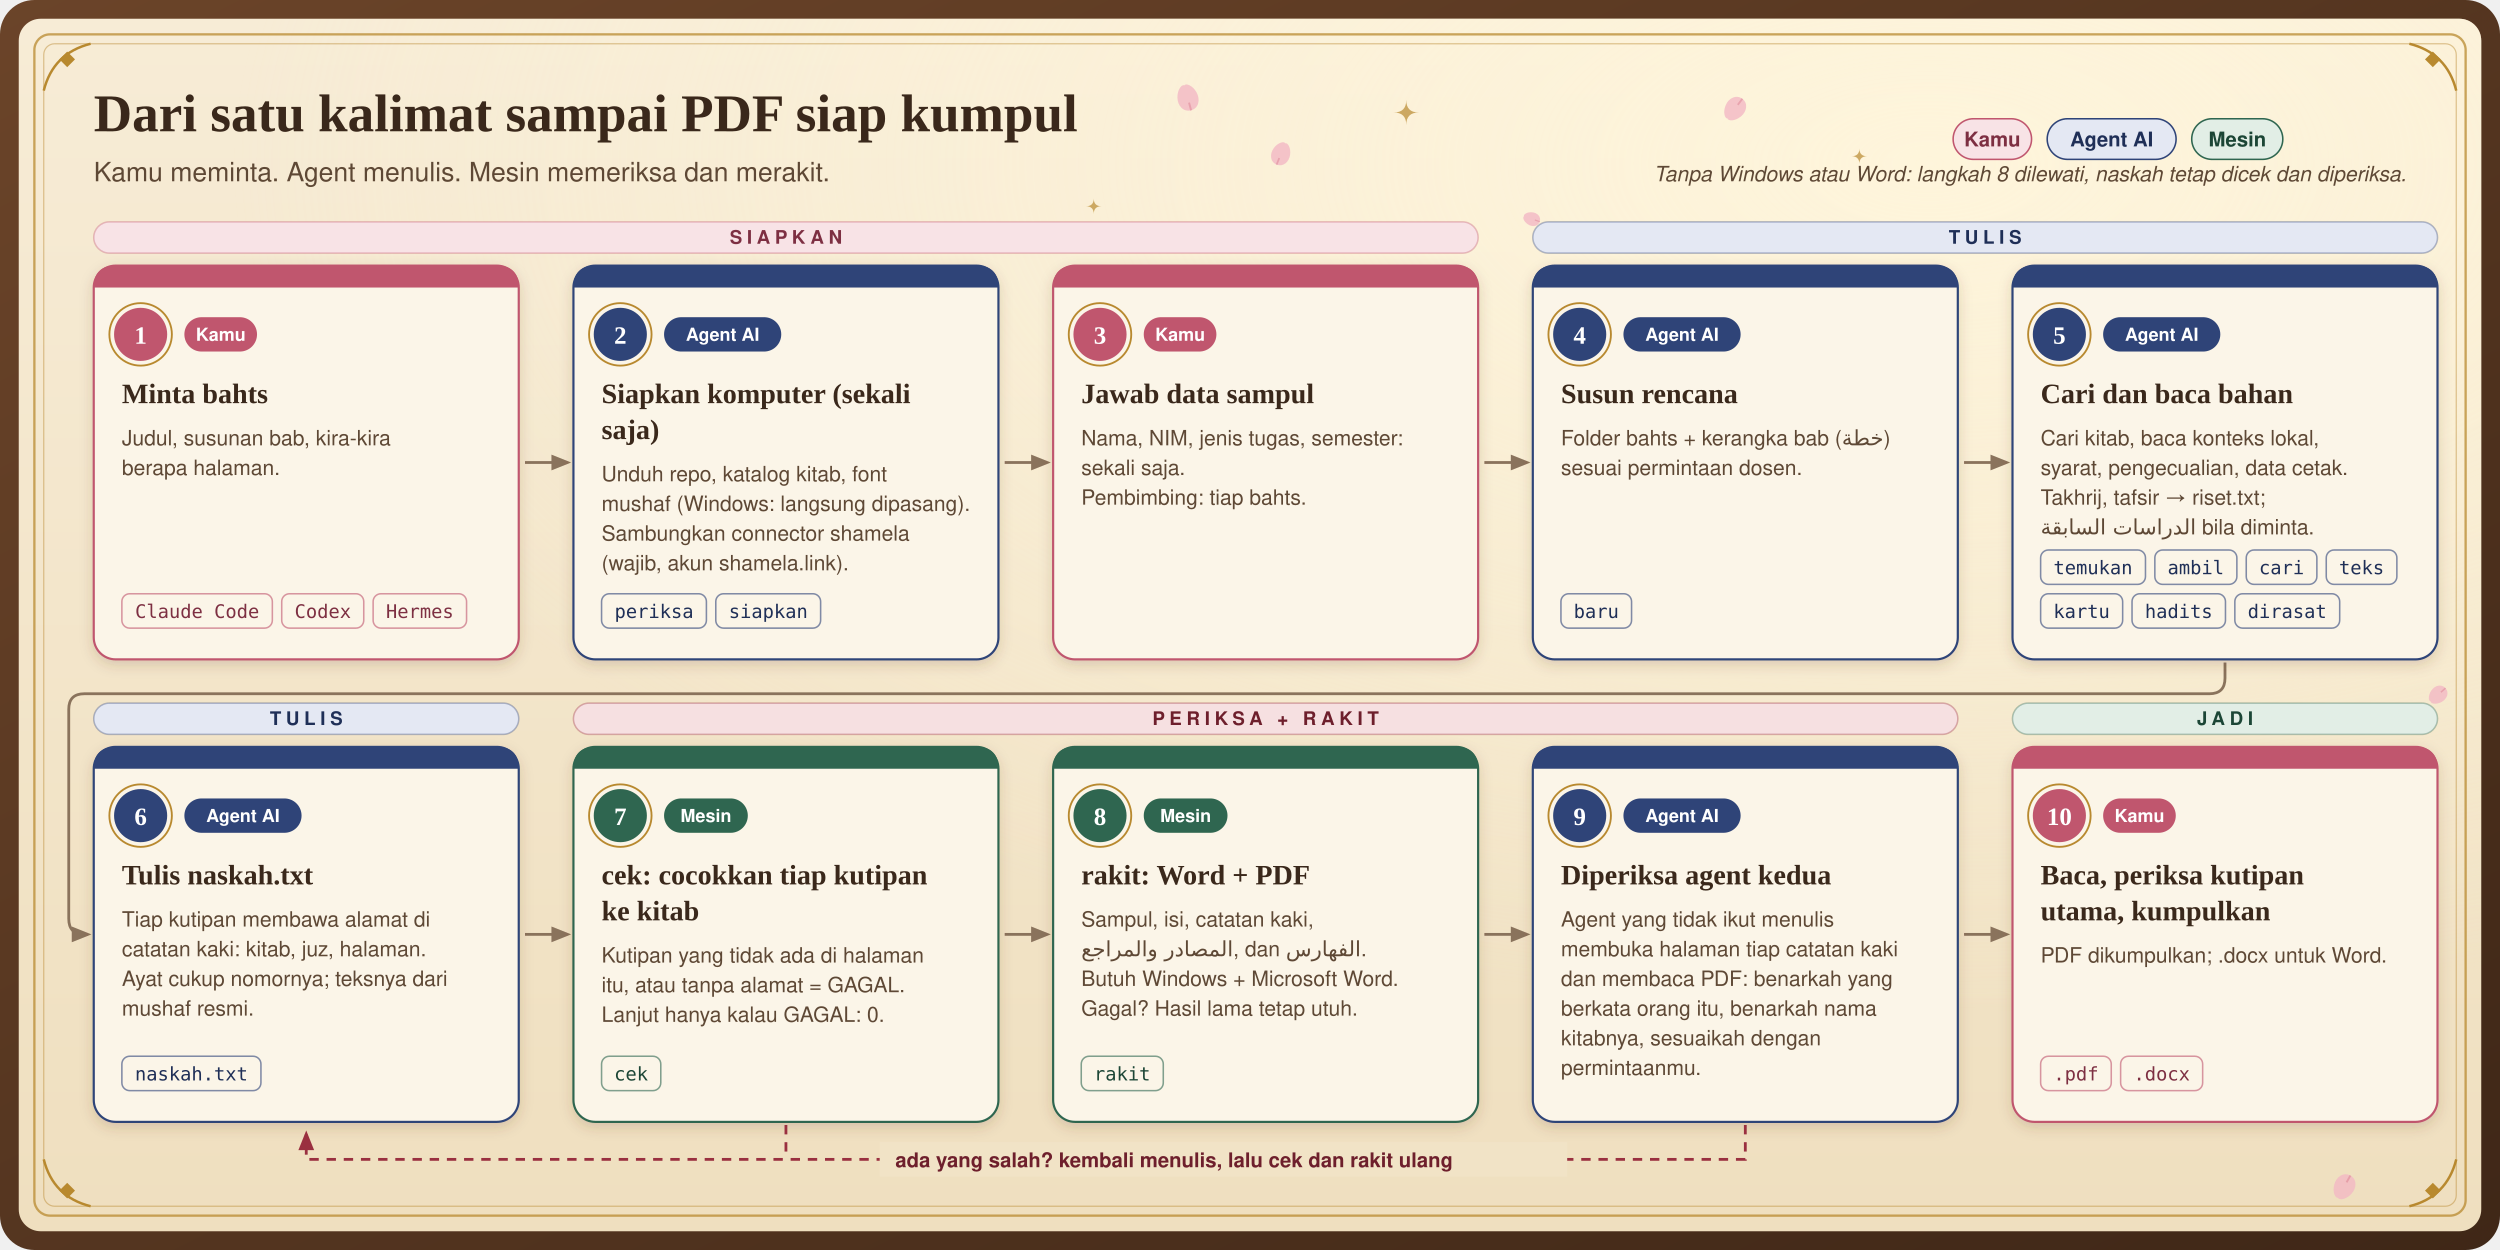
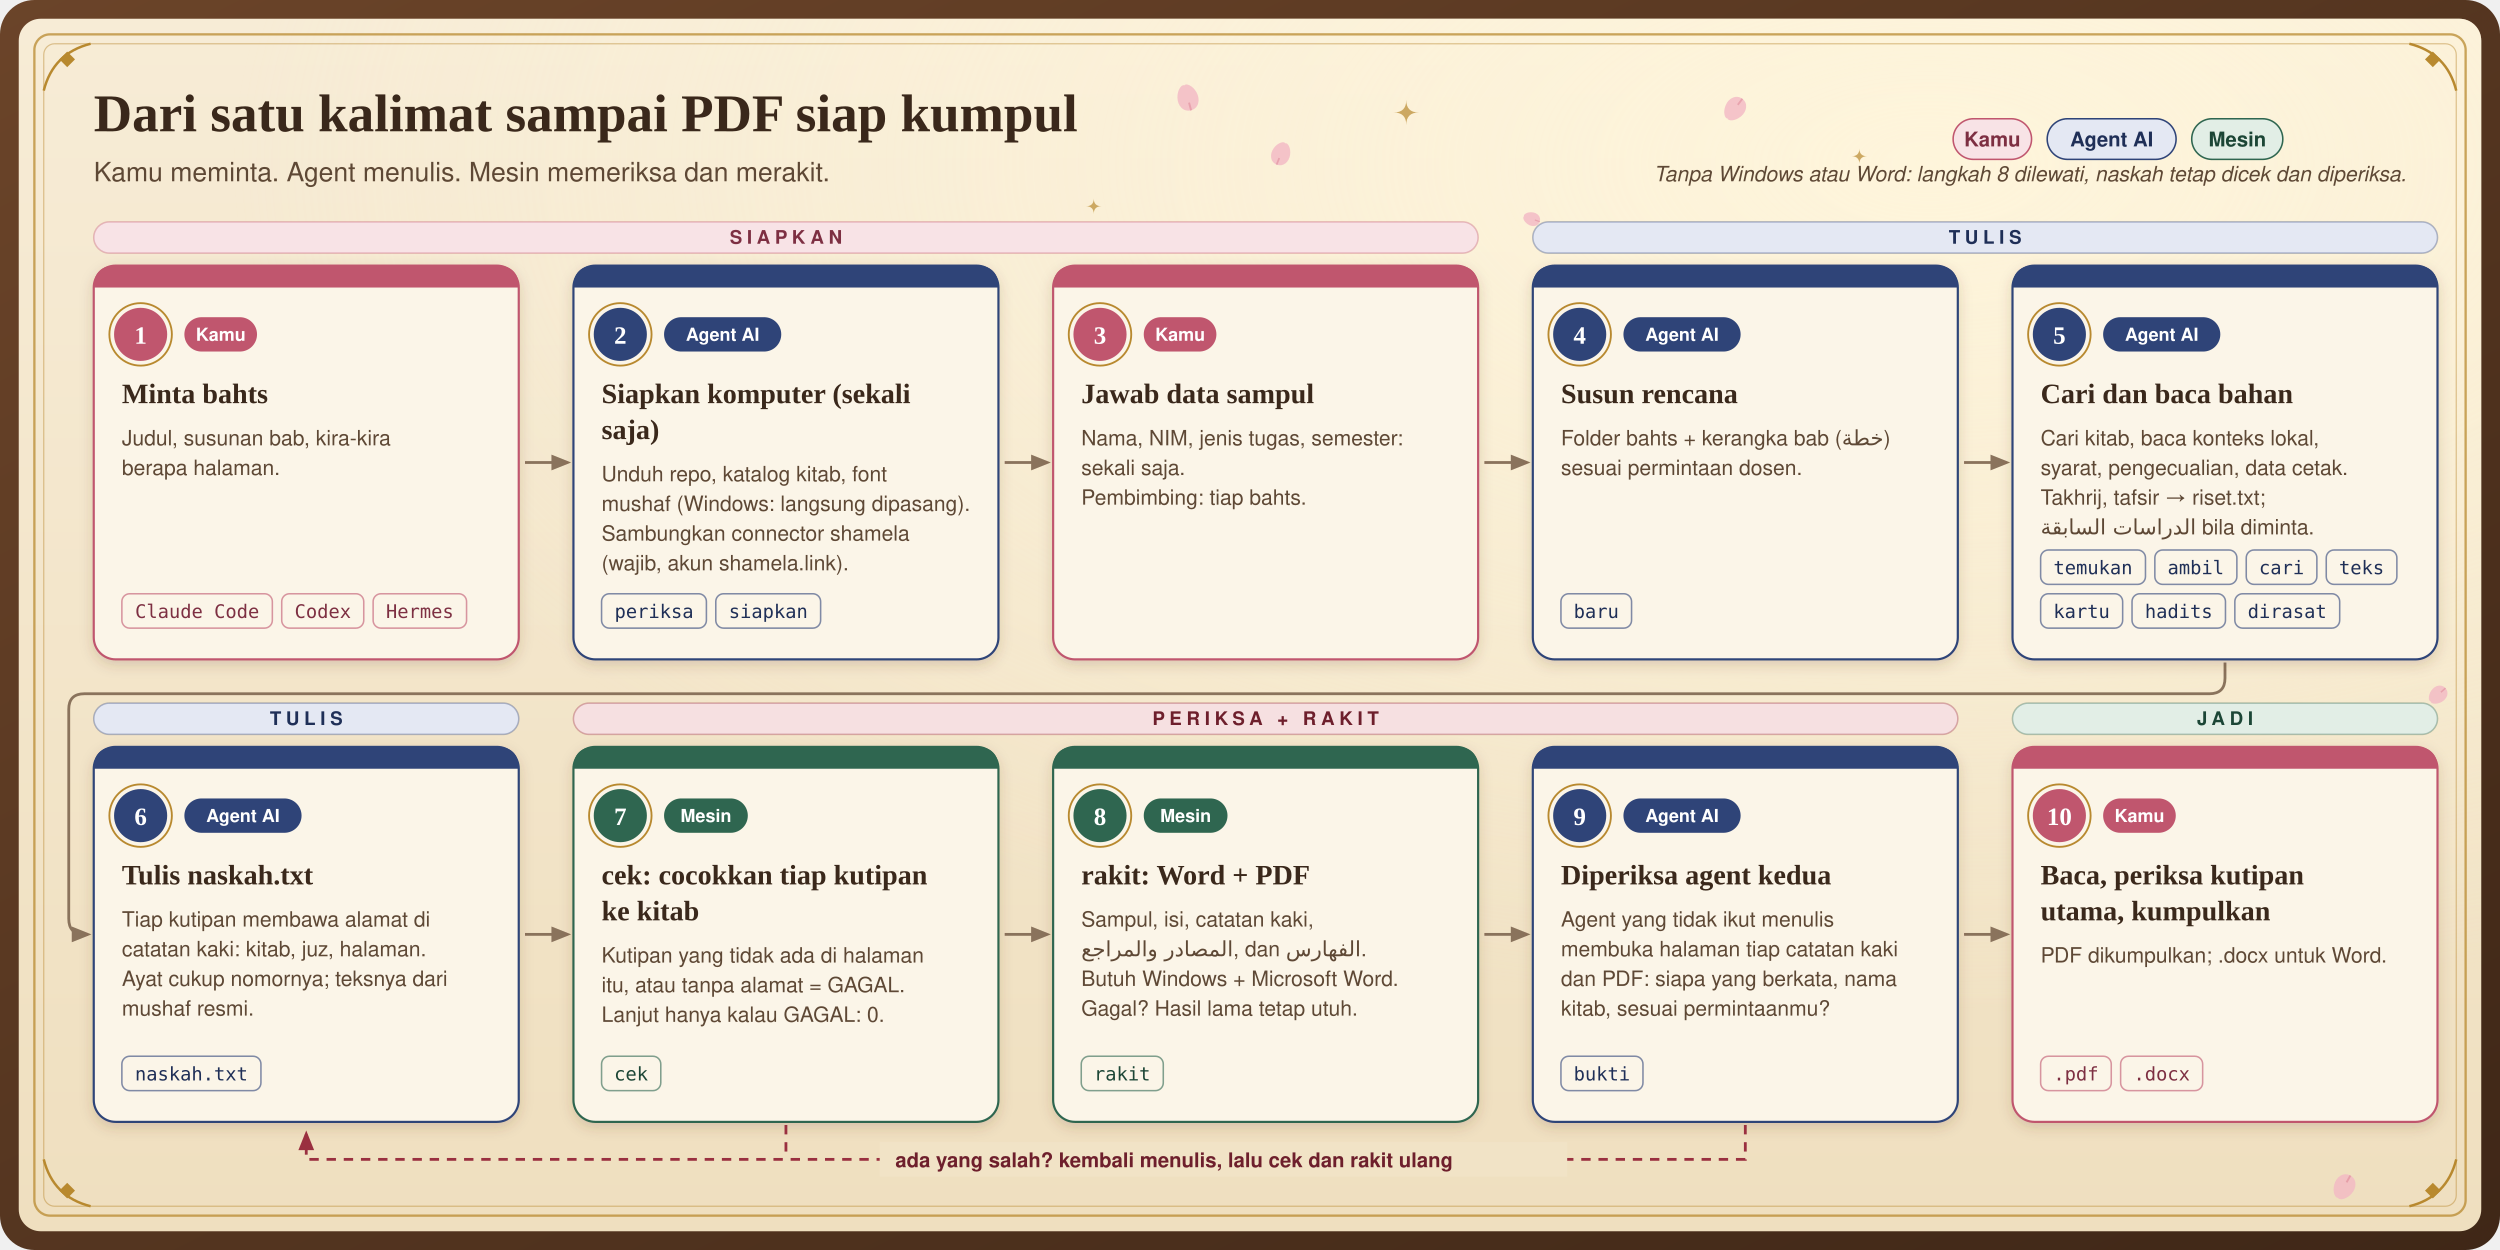
<svg xmlns="http://www.w3.org/2000/svg" viewBox="0 0 1600 800" width="1600" height="800" role="img" font-family="Segoe UI, Helvetica, Arial, sans-serif">
  <defs>
    <linearGradient id="kertas" x1="0" y1="0" x2="0" y2="1">
      <stop offset="0" stop-color="#f7ecd6" />
      <stop offset="1" stop-color="#efdfbf" />
    </linearGradient>
    <radialGradient id="sinar" cx="0.78" cy="0.12" r="0.7">
      <stop offset="0" stop-color="#fff6dc" stop-opacity="0.9" />
      <stop offset="1" stop-color="#fff6dc" stop-opacity="0" />
    </radialGradient>
    <linearGradient id="kayu" x1="0" y1="0" x2="1" y2="1">
      <stop offset="0" stop-color="#6b4429" />
      <stop offset="1" stop-color="#3f2717" />
    </linearGradient>
    <filter id="bayang" x="-5%" y="-5%" width="110%" height="120%">
      <feDropShadow dx="0" dy="3" stdDeviation="4" flood-color="#5a3a1e" flood-opacity="0.18" />
    </filter>
    <marker id="p" viewBox="0 0 10 10" refX="8" refY="5" markerWidth="7" markerHeight="7" orient="auto">
      <path d="M0 1L10 5L0 9z" fill="#8a735c" />
    </marker>
    <marker id="pm" viewBox="0 0 10 10" refX="8" refY="5" markerWidth="7" markerHeight="7" orient="auto">
      <path d="M0 1L10 5L0 9z" fill="#9a3040" />
    </marker>
    <marker id="pg" viewBox="0 0 10 10" refX="8" refY="5" markerWidth="7" markerHeight="7" orient="auto">
      <path d="M0 1L10 5L0 9z" fill="#b8892f" />
    </marker>
  </defs>
  <rect width="1600" height="800" rx="22" fill="url(#kayu)" />
  <rect x="12" y="12" width="1576" height="776" rx="14" fill="url(#kertas)" />
  <rect x="12" y="12" width="1576" height="776" rx="14" fill="url(#sinar)" />
  <rect x="22" y="22" width="1556" height="756" rx="10" fill="none" stroke="#b8892f" stroke-width="1.5" stroke-opacity="0.75" />
  <rect x="28" y="28" width="1544" height="744" rx="7" fill="none" stroke="#b8892f" stroke-width="0.8" stroke-opacity="0.45" />
  <path d="M28 58Q34 34 58 28" fill="none" stroke="#b8892f" stroke-width="1.6" />
  <path d="M38 38l5 -5l5 5l-5 5z" fill="#b8892f" />
  <path d="M1572 58Q1566 34 1542 28" fill="none" stroke="#b8892f" stroke-width="1.6" />
  <path d="M1562 38l-5 -5l-5 5l5 5z" fill="#b8892f" />
  <path d="M28 742Q34 766 58 772" fill="none" stroke="#b8892f" stroke-width="1.6" />
  <path d="M38 762l5 5l5 -5l-5 -5z" fill="#b8892f" />
  <path d="M1572 742Q1566 766 1542 772" fill="none" stroke="#b8892f" stroke-width="1.6" />
  <path d="M1562 762l-5 5l-5 -5l5 -5z" fill="#b8892f" />
  <text x="60" y="84" font-size="34" font-weight="700" font-family="Georgia, 'Times New Roman', serif" fill="#3a281b">Dari satu kalimat sampai PDF siap kumpul</text>
  <text x="60" y="116" font-size="17" fill="#5e4835">Kamu meminta. Agent menulis. Mesin memeriksa dan merakit.</text>
  <rect x="1250.0" y="76" width="50.2" height="26" rx="13.0" fill="#f8e3e6" stroke="#c0566e" />
  <text x="1275.1" y="93.7" font-size="13" font-weight="700" fill="#7d2f42" text-anchor="middle">Kamu</text>
  <rect x="1310.2" y="76" width="82.5" height="26" rx="13.0" fill="#e4e8f3" stroke="#2f4478" />
  <text x="1351.5" y="93.7" font-size="13" font-weight="700" fill="#1f2f57" text-anchor="middle">Agent AI</text>
  <rect x="1402.7" y="76" width="58.3" height="26" rx="13.0" fill="#e2eee6" stroke="#2f6650" />
  <text x="1431.9" y="93.7" font-size="13" font-weight="700" fill="#1c4636" text-anchor="middle">Mesin</text>
  <rect x="60" y="142" width="886" height="20" rx="10" fill="#f8e3e6" />
  <rect x="60" y="142" width="886" height="20" rx="10" fill="none" stroke="#c0566e" stroke-opacity="0.35" />
  <text x="503.0" y="156" font-size="12" font-weight="700" letter-spacing="3" fill="#7d2f42" text-anchor="middle">SIAPKAN</text>
  <rect x="981" y="142" width="579" height="20" rx="10" fill="#e4e8f3" />
  <rect x="981" y="142" width="579" height="20" rx="10" fill="none" stroke="#2f4478" stroke-opacity="0.35" />
  <text x="1270.5" y="156" font-size="12" font-weight="700" letter-spacing="3" fill="#1f2f57" text-anchor="middle">TULIS</text>
  <rect x="60" y="450" width="272" height="20" rx="10" fill="#e4e8f3" />
  <rect x="60" y="450" width="272" height="20" rx="10" fill="none" stroke="#2f4478" stroke-opacity="0.35" />
  <text x="196.0" y="464" font-size="12" font-weight="700" letter-spacing="3" fill="#1f2f57" text-anchor="middle">TULIS</text>
  <rect x="367" y="450" width="886" height="20" rx="10" fill="#f6e0e1" />
  <rect x="367" y="450" width="886" height="20" rx="10" fill="none" stroke="#9a3040" stroke-opacity="0.35" />
  <text x="810.0" y="464" font-size="12" font-weight="700" letter-spacing="3" fill="#6e1f2c" text-anchor="middle">PERIKSA + RAKIT</text>
  <rect x="1288" y="450" width="272" height="20" rx="10" fill="#e2eee6" />
  <rect x="1288" y="450" width="272" height="20" rx="10" fill="none" stroke="#2f6650" stroke-opacity="0.35" />
  <text x="1424.0" y="464" font-size="12" font-weight="700" letter-spacing="3" fill="#1c4636" text-anchor="middle">JADI</text>
  <path d="M336 296.0H363" stroke="#8a735c" stroke-width="1.8" fill="none" marker-end="url(#p)" />
  <path d="M643 296.0H670" stroke="#8a735c" stroke-width="1.8" fill="none" marker-end="url(#p)" />
  <path d="M950 296.0H977" stroke="#8a735c" stroke-width="1.8" fill="none" marker-end="url(#p)" />
  <path d="M1257 296.0H1284" stroke="#8a735c" stroke-width="1.8" fill="none" marker-end="url(#p)" />
  <path d="M1424.0 424V434Q1424.0 444 1414.0 444H54Q44 444 44 454V588.0Q44 598.0 54 598.0H56" stroke="#8a735c" stroke-width="1.8" fill="none" marker-end="url(#p)" />
  <path d="M336 598.0H363" stroke="#8a735c" stroke-width="1.8" fill="none" marker-end="url(#p)" />
  <path d="M643 598.0H670" stroke="#8a735c" stroke-width="1.8" fill="none" marker-end="url(#p)" />
  <path d="M950 598.0H977" stroke="#8a735c" stroke-width="1.8" fill="none" marker-end="url(#p)" />
  <path d="M1257 598.0H1284" stroke="#8a735c" stroke-width="1.8" fill="none" marker-end="url(#p)" />
  <rect x="60" y="170" width="272" height="252" rx="14" fill="#fbf5e8" stroke="#c0566e" stroke-width="1.4" filter="url(#bayang)" />
  <path d="M60 184Q60 170 74 170H318Q332 170 332 184Z" fill="#c0566e" />
  <circle cx="90" cy="214" r="17" fill="#c0566e" />
  <circle cx="90" cy="214" r="20" fill="none" stroke="#b8892f" stroke-width="1.2" />
  <text x="90" y="220" font-size="16" font-weight="700" font-family="Georgia, 'Times New Roman', serif" fill="#fff" text-anchor="middle">1</text>
  <rect x="118.0" y="203" width="46.5" height="22" rx="11.0" fill="#c0566e" />
  <text x="141.3" y="218.1" font-size="11.5" font-weight="700" fill="#fff" text-anchor="middle">Kamu</text>
  <text x="78" y="258" font-size="18" font-weight="700" font-family="Georgia, 'Times New Roman', serif" fill="#3a281b">Minta bahts</text>
  <text x="78" y="285" font-size="13.5" fill="#5e4835">Judul, susunan bab, kira-kira</text>
  <text x="78" y="304" font-size="13.5" fill="#5e4835">berapa halaman.</text>
  <rect x="78.0" y="380" width="96.3" height="22" rx="5" fill="#fbf5e8" stroke="#c0566e" stroke-opacity="0.6" />
  <text x="126.2" y="395.5" font-size="12" font-family="Consolas, Menlo, monospace" fill="#7d2f42" text-anchor="middle">Claude Code</text>
  <rect x="180.3" y="380" width="52.5" height="22" rx="5" fill="#fbf5e8" stroke="#c0566e" stroke-opacity="0.6" />
  <text x="206.6" y="395.5" font-size="12" font-family="Consolas, Menlo, monospace" fill="#7d2f42" text-anchor="middle">Codex</text>
  <rect x="238.8" y="380" width="59.8" height="22" rx="5" fill="#fbf5e8" stroke="#c0566e" stroke-opacity="0.6" />
  <text x="268.7" y="395.5" font-size="12" font-family="Consolas, Menlo, monospace" fill="#7d2f42" text-anchor="middle">Hermes</text>
  <rect x="367" y="170" width="272" height="252" rx="14" fill="#fbf5e8" stroke="#2f4478" stroke-width="1.4" filter="url(#bayang)" />
  <path d="M367 184Q367 170 381 170H625Q639 170 639 184Z" fill="#2f4478" />
  <circle cx="397" cy="214" r="17" fill="#2f4478" />
  <circle cx="397" cy="214" r="20" fill="none" stroke="#b8892f" stroke-width="1.2" />
  <text x="397" y="220" font-size="16" font-weight="700" font-family="Georgia, 'Times New Roman', serif" fill="#fff" text-anchor="middle">2</text>
  <rect x="425.0" y="203" width="75.0" height="22" rx="11.0" fill="#2f4478" />
  <text x="462.5" y="218.1" font-size="11.5" font-weight="700" fill="#fff" text-anchor="middle">Agent AI</text>
  <text x="385" y="258" font-size="18" font-weight="700" font-family="Georgia, 'Times New Roman', serif" fill="#3a281b">Siapkan komputer (sekali</text>
  <text x="385" y="281" font-size="18" font-weight="700" font-family="Georgia, 'Times New Roman', serif" fill="#3a281b">saja)</text>
  <text x="385" y="308" font-size="13.5" fill="#5e4835">Unduh repo, katalog kitab, font</text>
  <text x="385" y="327" font-size="13.5" fill="#5e4835">mushaf (Windows: langsung dipasang).</text>
  <text x="385" y="346" font-size="13.5" fill="#5e4835">Sambungkan connector shamela</text>
  <text x="385" y="365" font-size="13.5" fill="#5e4835">(wajib, akun shamela.link).</text>
  <rect x="385.0" y="380" width="67.1" height="22" rx="5" fill="#fbf5e8" stroke="#2f4478" stroke-opacity="0.6" />
  <text x="418.6" y="395.5" font-size="12" font-family="Consolas, Menlo, monospace" fill="#1f2f57" text-anchor="middle">periksa</text>
  <rect x="458.1" y="380" width="67.1" height="22" rx="5" fill="#fbf5e8" stroke="#2f4478" stroke-opacity="0.6" />
  <text x="491.7" y="395.5" font-size="12" font-family="Consolas, Menlo, monospace" fill="#1f2f57" text-anchor="middle">siapkan</text>
  <rect x="674" y="170" width="272" height="252" rx="14" fill="#fbf5e8" stroke="#c0566e" stroke-width="1.4" filter="url(#bayang)" />
  <path d="M674 184Q674 170 688 170H932Q946 170 946 184Z" fill="#c0566e" />
  <circle cx="704" cy="214" r="17" fill="#c0566e" />
  <circle cx="704" cy="214" r="20" fill="none" stroke="#b8892f" stroke-width="1.2" />
  <text x="704" y="220" font-size="16" font-weight="700" font-family="Georgia, 'Times New Roman', serif" fill="#fff" text-anchor="middle">3</text>
  <rect x="732.0" y="203" width="46.5" height="22" rx="11.0" fill="#c0566e" />
  <text x="755.3" y="218.1" font-size="11.5" font-weight="700" fill="#fff" text-anchor="middle">Kamu</text>
  <text x="692" y="258" font-size="18" font-weight="700" font-family="Georgia, 'Times New Roman', serif" fill="#3a281b">Jawab data sampul</text>
  <text x="692" y="285" font-size="13.5" fill="#5e4835">Nama, NIM, jenis tugas, semester:</text>
  <text x="692" y="304" font-size="13.5" fill="#5e4835">sekali saja.</text>
  <text x="692" y="323" font-size="13.5" fill="#5e4835">Pembimbing: tiap bahts.</text>
  <rect x="981" y="170" width="272" height="252" rx="14" fill="#fbf5e8" stroke="#2f4478" stroke-width="1.4" filter="url(#bayang)" />
  <path d="M981 184Q981 170 995 170H1239Q1253 170 1253 184Z" fill="#2f4478" />
  <circle cx="1011" cy="214" r="17" fill="#2f4478" />
  <circle cx="1011" cy="214" r="20" fill="none" stroke="#b8892f" stroke-width="1.2" />
  <text x="1011" y="220" font-size="16" font-weight="700" font-family="Georgia, 'Times New Roman', serif" fill="#fff" text-anchor="middle">4</text>
  <rect x="1039.0" y="203" width="75.0" height="22" rx="11.0" fill="#2f4478" />
  <text x="1076.5" y="218.1" font-size="11.5" font-weight="700" fill="#fff" text-anchor="middle">Agent AI</text>
  <text x="999" y="258" font-size="18" font-weight="700" font-family="Georgia, 'Times New Roman', serif" fill="#3a281b">Susun rencana</text>
  <text x="999" y="285" font-size="13.5" fill="#5e4835">Folder bahts + kerangka bab (خطة)</text>
  <text x="999" y="304" font-size="13.5" fill="#5e4835">sesuai permintaan dosen.</text>
  <rect x="999.0" y="380" width="45.2" height="22" rx="5" fill="#fbf5e8" stroke="#2f4478" stroke-opacity="0.6" />
  <text x="1021.6" y="395.5" font-size="12" font-family="Consolas, Menlo, monospace" fill="#1f2f57" text-anchor="middle">baru</text>
  <rect x="1288" y="170" width="272" height="252" rx="14" fill="#fbf5e8" stroke="#2f4478" stroke-width="1.4" filter="url(#bayang)" />
  <path d="M1288 184Q1288 170 1302 170H1546Q1560 170 1560 184Z" fill="#2f4478" />
  <circle cx="1318" cy="214" r="17" fill="#2f4478" />
  <circle cx="1318" cy="214" r="20" fill="none" stroke="#b8892f" stroke-width="1.2" />
  <text x="1318" y="220" font-size="16" font-weight="700" font-family="Georgia, 'Times New Roman', serif" fill="#fff" text-anchor="middle">5</text>
  <rect x="1346.0" y="203" width="75.0" height="22" rx="11.0" fill="#2f4478" />
  <text x="1383.5" y="218.1" font-size="11.5" font-weight="700" fill="#fff" text-anchor="middle">Agent AI</text>
  <text x="1306" y="258" font-size="18" font-weight="700" font-family="Georgia, 'Times New Roman', serif" fill="#3a281b">Cari dan baca bahan</text>
  <text x="1306" y="285" font-size="13.5" fill="#5e4835">Cari kitab, baca konteks lokal,</text>
  <text x="1306" y="304" font-size="13.5" fill="#5e4835">syarat, pengecualian, data cetak.</text>
  <text x="1306" y="323" font-size="13.5" fill="#5e4835">Takhrij, tafsir → riset.txt;</text>
  <text x="1306" y="342" font-size="13.5" fill="#5e4835">الدراسات السابقة bila diminta.</text>
  <rect x="1306.0" y="352" width="67.1" height="22" rx="5" fill="#fbf5e8" stroke="#2f4478" stroke-opacity="0.6" />
  <text x="1339.5" y="367.5" font-size="12" font-family="Consolas, Menlo, monospace" fill="#1f2f57" text-anchor="middle">temukan</text>
  <rect x="1379.1" y="352" width="52.5" height="22" rx="5" fill="#fbf5e8" stroke="#2f4478" stroke-opacity="0.6" />
  <text x="1405.3" y="367.5" font-size="12" font-family="Consolas, Menlo, monospace" fill="#1f2f57" text-anchor="middle">ambil</text>
  <rect x="1437.6" y="352" width="45.2" height="22" rx="5" fill="#fbf5e8" stroke="#2f4478" stroke-opacity="0.6" />
  <text x="1460.2" y="367.5" font-size="12" font-family="Consolas, Menlo, monospace" fill="#1f2f57" text-anchor="middle">cari</text>
  <rect x="1488.8" y="352" width="45.2" height="22" rx="5" fill="#fbf5e8" stroke="#2f4478" stroke-opacity="0.6" />
  <text x="1511.4" y="367.5" font-size="12" font-family="Consolas, Menlo, monospace" fill="#1f2f57" text-anchor="middle">teks</text>
  <rect x="1306.0" y="380" width="52.5" height="22" rx="5" fill="#fbf5e8" stroke="#2f4478" stroke-opacity="0.6" />
  <text x="1332.2" y="395.5" font-size="12" font-family="Consolas, Menlo, monospace" fill="#1f2f57" text-anchor="middle">kartu</text>
  <rect x="1364.5" y="380" width="59.8" height="22" rx="5" fill="#fbf5e8" stroke="#2f4478" stroke-opacity="0.6" />
  <text x="1394.4" y="395.5" font-size="12" font-family="Consolas, Menlo, monospace" fill="#1f2f57" text-anchor="middle">hadits</text>
  <rect x="1430.3" y="380" width="67.1" height="22" rx="5" fill="#fbf5e8" stroke="#2f4478" stroke-opacity="0.6" />
  <text x="1463.8" y="395.5" font-size="12" font-family="Consolas, Menlo, monospace" fill="#1f2f57" text-anchor="middle">dirasat</text>
  <rect x="60" y="478" width="272" height="240" rx="14" fill="#fbf5e8" stroke="#2f4478" stroke-width="1.4" filter="url(#bayang)" />
  <path d="M60 492Q60 478 74 478H318Q332 478 332 492Z" fill="#2f4478" />
  <circle cx="90" cy="522" r="17" fill="#2f4478" />
  <circle cx="90" cy="522" r="20" fill="none" stroke="#b8892f" stroke-width="1.2" />
  <text x="90" y="528" font-size="16" font-weight="700" font-family="Georgia, 'Times New Roman', serif" fill="#fff" text-anchor="middle">6</text>
  <rect x="118.0" y="511" width="75.0" height="22" rx="11.0" fill="#2f4478" />
  <text x="155.5" y="526.1" font-size="11.5" font-weight="700" fill="#fff" text-anchor="middle">Agent AI</text>
  <text x="78" y="566" font-size="18" font-weight="700" font-family="Georgia, 'Times New Roman', serif" fill="#3a281b">Tulis naskah.txt</text>
  <text x="78" y="593" font-size="13.5" fill="#5e4835">Tiap kutipan membawa alamat di</text>
  <text x="78" y="612" font-size="13.5" fill="#5e4835">catatan kaki: kitab, juz, halaman.</text>
  <text x="78" y="631" font-size="13.5" fill="#5e4835">Ayat cukup nomornya; teksnya dari</text>
  <text x="78" y="650" font-size="13.5" fill="#5e4835">mushaf resmi.</text>
  <rect x="78.0" y="676" width="89.0" height="22" rx="5" fill="#fbf5e8" stroke="#2f4478" stroke-opacity="0.6" />
  <text x="122.5" y="691.5" font-size="12" font-family="Consolas, Menlo, monospace" fill="#1f2f57" text-anchor="middle">naskah.txt</text>
  <rect x="367" y="478" width="272" height="240" rx="14" fill="#fbf5e8" stroke="#2f6650" stroke-width="1.4" filter="url(#bayang)" />
  <path d="M367 492Q367 478 381 478H625Q639 478 639 492Z" fill="#2f6650" />
  <circle cx="397" cy="522" r="17" fill="#2f6650" />
  <circle cx="397" cy="522" r="20" fill="none" stroke="#b8892f" stroke-width="1.2" />
  <text x="397" y="528" font-size="16" font-weight="700" font-family="Georgia, 'Times New Roman', serif" fill="#fff" text-anchor="middle">7</text>
  <rect x="425.0" y="511" width="53.6" height="22" rx="11.0" fill="#2f6650" />
  <text x="451.8" y="526.1" font-size="11.5" font-weight="700" fill="#fff" text-anchor="middle">Mesin</text>
  <text x="385" y="566" font-size="18" font-weight="700" font-family="Georgia, 'Times New Roman', serif" fill="#3a281b">cek: cocokkan tiap kutipan</text>
  <text x="385" y="589" font-size="18" font-weight="700" font-family="Georgia, 'Times New Roman', serif" fill="#3a281b">ke kitab</text>
  <text x="385" y="616" font-size="13.5" fill="#5e4835">Kutipan yang tidak ada di halaman</text>
  <text x="385" y="635" font-size="13.5" fill="#5e4835">itu, atau tanpa alamat = GAGAL.</text>
  <text x="385" y="654" font-size="13.5" fill="#5e4835">Lanjut hanya kalau GAGAL: 0.</text>
  <rect x="385.0" y="676" width="37.9" height="22" rx="5" fill="#fbf5e8" stroke="#2f6650" stroke-opacity="0.6" />
  <text x="403.9" y="691.5" font-size="12" font-family="Consolas, Menlo, monospace" fill="#1c4636" text-anchor="middle">cek</text>
  <rect x="674" y="478" width="272" height="240" rx="14" fill="#fbf5e8" stroke="#2f6650" stroke-width="1.4" filter="url(#bayang)" />
  <path d="M674 492Q674 478 688 478H932Q946 478 946 492Z" fill="#2f6650" />
  <circle cx="704" cy="522" r="17" fill="#2f6650" />
  <circle cx="704" cy="522" r="20" fill="none" stroke="#b8892f" stroke-width="1.2" />
  <text x="704" y="528" font-size="16" font-weight="700" font-family="Georgia, 'Times New Roman', serif" fill="#fff" text-anchor="middle">8</text>
  <rect x="732.0" y="511" width="53.6" height="22" rx="11.0" fill="#2f6650" />
  <text x="758.8" y="526.1" font-size="11.5" font-weight="700" fill="#fff" text-anchor="middle">Mesin</text>
  <text x="692" y="566" font-size="18" font-weight="700" font-family="Georgia, 'Times New Roman', serif" fill="#3a281b">rakit: Word + PDF</text>
  <text x="692" y="593" font-size="13.5" fill="#5e4835">Sampul, isi, catatan kaki,</text>
  <text x="692" y="612" font-size="13.5" fill="#5e4835">المصادر والمراجع, dan الفهارس.</text>
  <text x="692" y="631" font-size="13.5" fill="#5e4835">Butuh Windows + Microsoft Word.</text>
  <text x="692" y="650" font-size="13.5" fill="#5e4835">Gagal? Hasil lama tetap utuh.</text>
  <rect x="692.0" y="676" width="52.5" height="22" rx="5" fill="#fbf5e8" stroke="#2f6650" stroke-opacity="0.6" />
  <text x="718.2" y="691.5" font-size="12" font-family="Consolas, Menlo, monospace" fill="#1c4636" text-anchor="middle">rakit</text>
  <rect x="981" y="478" width="272" height="240" rx="14" fill="#fbf5e8" stroke="#2f4478" stroke-width="1.4" filter="url(#bayang)" />
  <path d="M981 492Q981 478 995 478H1239Q1253 478 1253 492Z" fill="#2f4478" />
  <circle cx="1011" cy="522" r="17" fill="#2f4478" />
  <circle cx="1011" cy="522" r="20" fill="none" stroke="#b8892f" stroke-width="1.2" />
  <text x="1011" y="528" font-size="16" font-weight="700" font-family="Georgia, 'Times New Roman', serif" fill="#fff" text-anchor="middle">9</text>
  <rect x="1039.0" y="511" width="75.0" height="22" rx="11.0" fill="#2f4478" />
  <text x="1076.5" y="526.1" font-size="11.5" font-weight="700" fill="#fff" text-anchor="middle">Agent AI</text>
  <text x="999" y="566" font-size="18" font-weight="700" font-family="Georgia, 'Times New Roman', serif" fill="#3a281b">Diperiksa agent kedua</text>
  <text x="999" y="593" font-size="13.5" fill="#5e4835">Agent yang tidak ikut menulis</text>
  <text x="999" y="612" font-size="13.5" fill="#5e4835">membuka halaman tiap catatan kaki</text>
-   <text x="999" y="631" font-size="13.5" fill="#5e4835">dan membaca PDF: benarkah yang</text>
-   <text x="999" y="650" font-size="13.5" fill="#5e4835">berkata orang itu, benarkah nama</text>
-   <text x="999" y="669" font-size="13.5" fill="#5e4835">kitabnya, sesuaikah dengan</text>
-   <text x="999" y="688" font-size="13.5" fill="#5e4835">permintaanmu.</text>
+   <text x="999" y="631" font-size="13.5" fill="#5e4835">dan PDF: siapa yang berkata, nama</text>
+   <text x="999" y="650" font-size="13.5" fill="#5e4835">kitab, sesuai permintaanmu?</text>
+   <rect x="999.0" y="676" width="52.5" height="22" rx="5" fill="#fbf5e8" stroke="#2f4478" stroke-opacity="0.6" />
+   <text x="1025.2" y="691.5" font-size="12" font-family="Consolas, Menlo, monospace" fill="#1f2f57" text-anchor="middle">bukti</text>
  <rect x="1288" y="478" width="272" height="240" rx="14" fill="#fbf5e8" stroke="#c0566e" stroke-width="1.4" filter="url(#bayang)" />
  <path d="M1288 492Q1288 478 1302 478H1546Q1560 478 1560 492Z" fill="#c0566e" />
  <circle cx="1318" cy="522" r="17" fill="#c0566e" />
  <circle cx="1318" cy="522" r="20" fill="none" stroke="#b8892f" stroke-width="1.2" />
  <text x="1318" y="528" font-size="16" font-weight="700" font-family="Georgia, 'Times New Roman', serif" fill="#fff" text-anchor="middle">10</text>
  <rect x="1346.0" y="511" width="46.5" height="22" rx="11.0" fill="#c0566e" />
  <text x="1369.3" y="526.1" font-size="11.5" font-weight="700" fill="#fff" text-anchor="middle">Kamu</text>
  <text x="1306" y="566" font-size="18" font-weight="700" font-family="Georgia, 'Times New Roman', serif" fill="#3a281b">Baca, periksa kutipan</text>
  <text x="1306" y="589" font-size="18" font-weight="700" font-family="Georgia, 'Times New Roman', serif" fill="#3a281b">utama, kumpulkan</text>
  <text x="1306" y="616" font-size="13.5" fill="#5e4835">PDF dikumpulkan; .docx untuk Word.</text>
  <rect x="1306.0" y="676" width="45.2" height="22" rx="5" fill="#fbf5e8" stroke="#c0566e" stroke-opacity="0.6" />
  <text x="1328.6" y="691.5" font-size="12" font-family="Consolas, Menlo, monospace" fill="#7d2f42" text-anchor="middle">.pdf</text>
  <rect x="1357.2" y="676" width="52.5" height="22" rx="5" fill="#fbf5e8" stroke="#c0566e" stroke-opacity="0.6" />
  <text x="1383.5" y="691.5" font-size="12" font-family="Consolas, Menlo, monospace" fill="#7d2f42" text-anchor="middle">.docx</text>
  <path d="M1117.0 720V742H196.0V726" stroke="#9a3040" stroke-width="1.8" fill="none" stroke-dasharray="6 5" marker-end="url(#pm)" />
  <path d="M503.0 720V742" stroke="#9a3040" stroke-width="1.8" fill="none" stroke-dasharray="6 5" />
  <rect x="563.0" y="731" width="440" height="22" fill="#f1e3c6" />
  <text x="573.0" y="747" font-size="13" font-weight="700" fill="#6e1f2c">ada yang salah? kembali menulis, lalu cek dan rakit ulang</text>
  <text x="1540" y="116" font-size="13.5" fill="#5e4835" text-anchor="end" font-style="italic">Tanpa Windows atau Word: langkah 8 dilewati, naskah tetap dicek dan diperiksa.</text>
  <g transform="translate(760 62) rotate(165) scale(1.27)" opacity="0.8">
    <path d="M0 -7C4 -7 6 -3 5 1C4 5 1 7 0 6C-1 7 -4 5 -5 1C-6 -3 -4 -7 0 -7Z" fill="#f2b8c4" />
    <path d="M0 -7L0 -3" stroke="#e48fa3" stroke-width="1" />
  </g>
  <g transform="translate(820 98) rotate(202) scale(1.13)" opacity="0.8">
    <path d="M0 -7C4 -7 6 -3 5 1C4 5 1 7 0 6C-1 7 -4 5 -5 1C-6 -3 -4 -7 0 -7Z" fill="#f2b8c4" />
    <path d="M0 -7L0 -3" stroke="#e48fa3" stroke-width="1" />
  </g>
  <g transform="translate(1110 70) rotate(37) scale(1.21)" opacity="0.8">
    <path d="M0 -7C4 -7 6 -3 5 1C4 5 1 7 0 6C-1 7 -4 5 -5 1C-6 -3 -4 -7 0 -7Z" fill="#f2b8c4" />
    <path d="M0 -7L0 -3" stroke="#e48fa3" stroke-width="1" />
  </g>
  <g transform="translate(1560 445) rotate(48) scale(0.98)" opacity="0.8">
    <path d="M0 -7C4 -7 6 -3 5 1C4 5 1 7 0 6C-1 7 -4 5 -5 1C-6 -3 -4 -7 0 -7Z" fill="#f2b8c4" />
    <path d="M0 -7L0 -3" stroke="#e48fa3" stroke-width="1" />
  </g>
  <g transform="translate(1500 760) rotate(29) scale(1.25)" opacity="0.8">
    <path d="M0 -7C4 -7 6 -3 5 1C4 5 1 7 0 6C-1 7 -4 5 -5 1C-6 -3 -4 -7 0 -7Z" fill="#f2b8c4" />
    <path d="M0 -7L0 -3" stroke="#e48fa3" stroke-width="1" />
  </g>
  <g transform="translate(980 140) rotate(109) scale(0.82)" opacity="0.8">
    <path d="M0 -7C4 -7 6 -3 5 1C4 5 1 7 0 6C-1 7 -4 5 -5 1C-6 -3 -4 -7 0 -7Z" fill="#f2b8c4" />
    <path d="M0 -7L0 -3" stroke="#e48fa3" stroke-width="1" />
  </g>
  <path d="M900 64Q900 72 908 72Q900 72 900 80Q900 72 892 72Q900 72 900 64Z" fill="#b8892f" opacity="0.7" />
  <path d="M1190 95Q1190 100 1195 100Q1190 100 1190 105Q1190 100 1185 100Q1190 100 1190 95Z" fill="#b8892f" opacity="0.7" />
  <path d="M700 127Q700 132 705 132Q700 132 700 137Q700 132 695 132Q700 132 700 127Z" fill="#b8892f" opacity="0.7" />
</svg>
